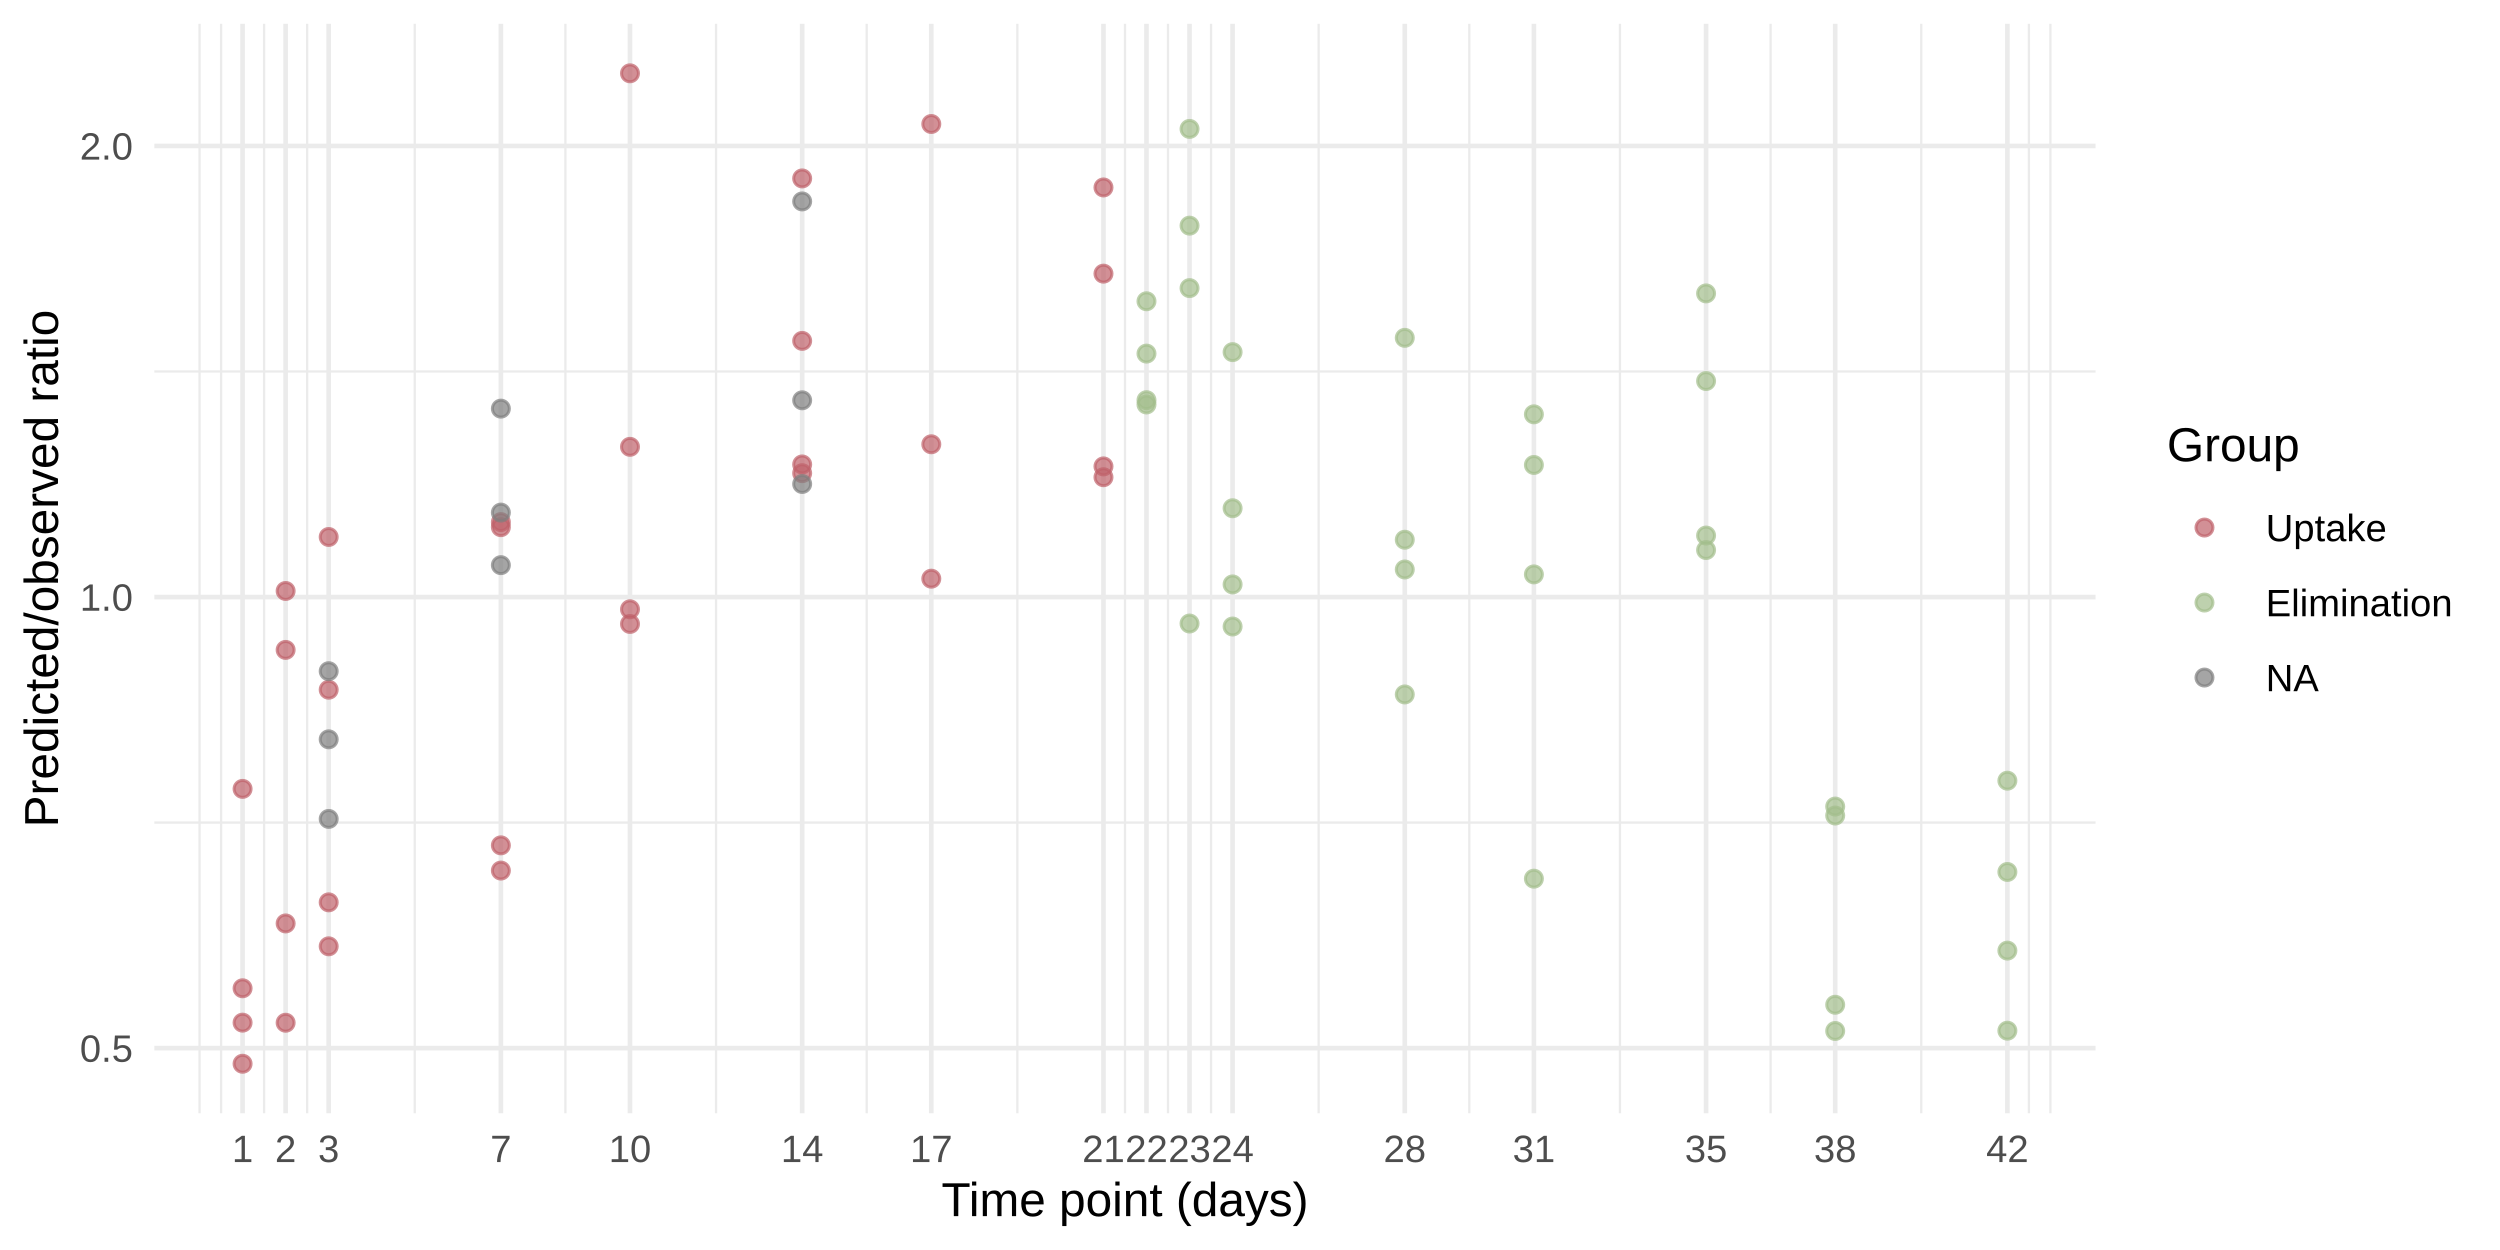
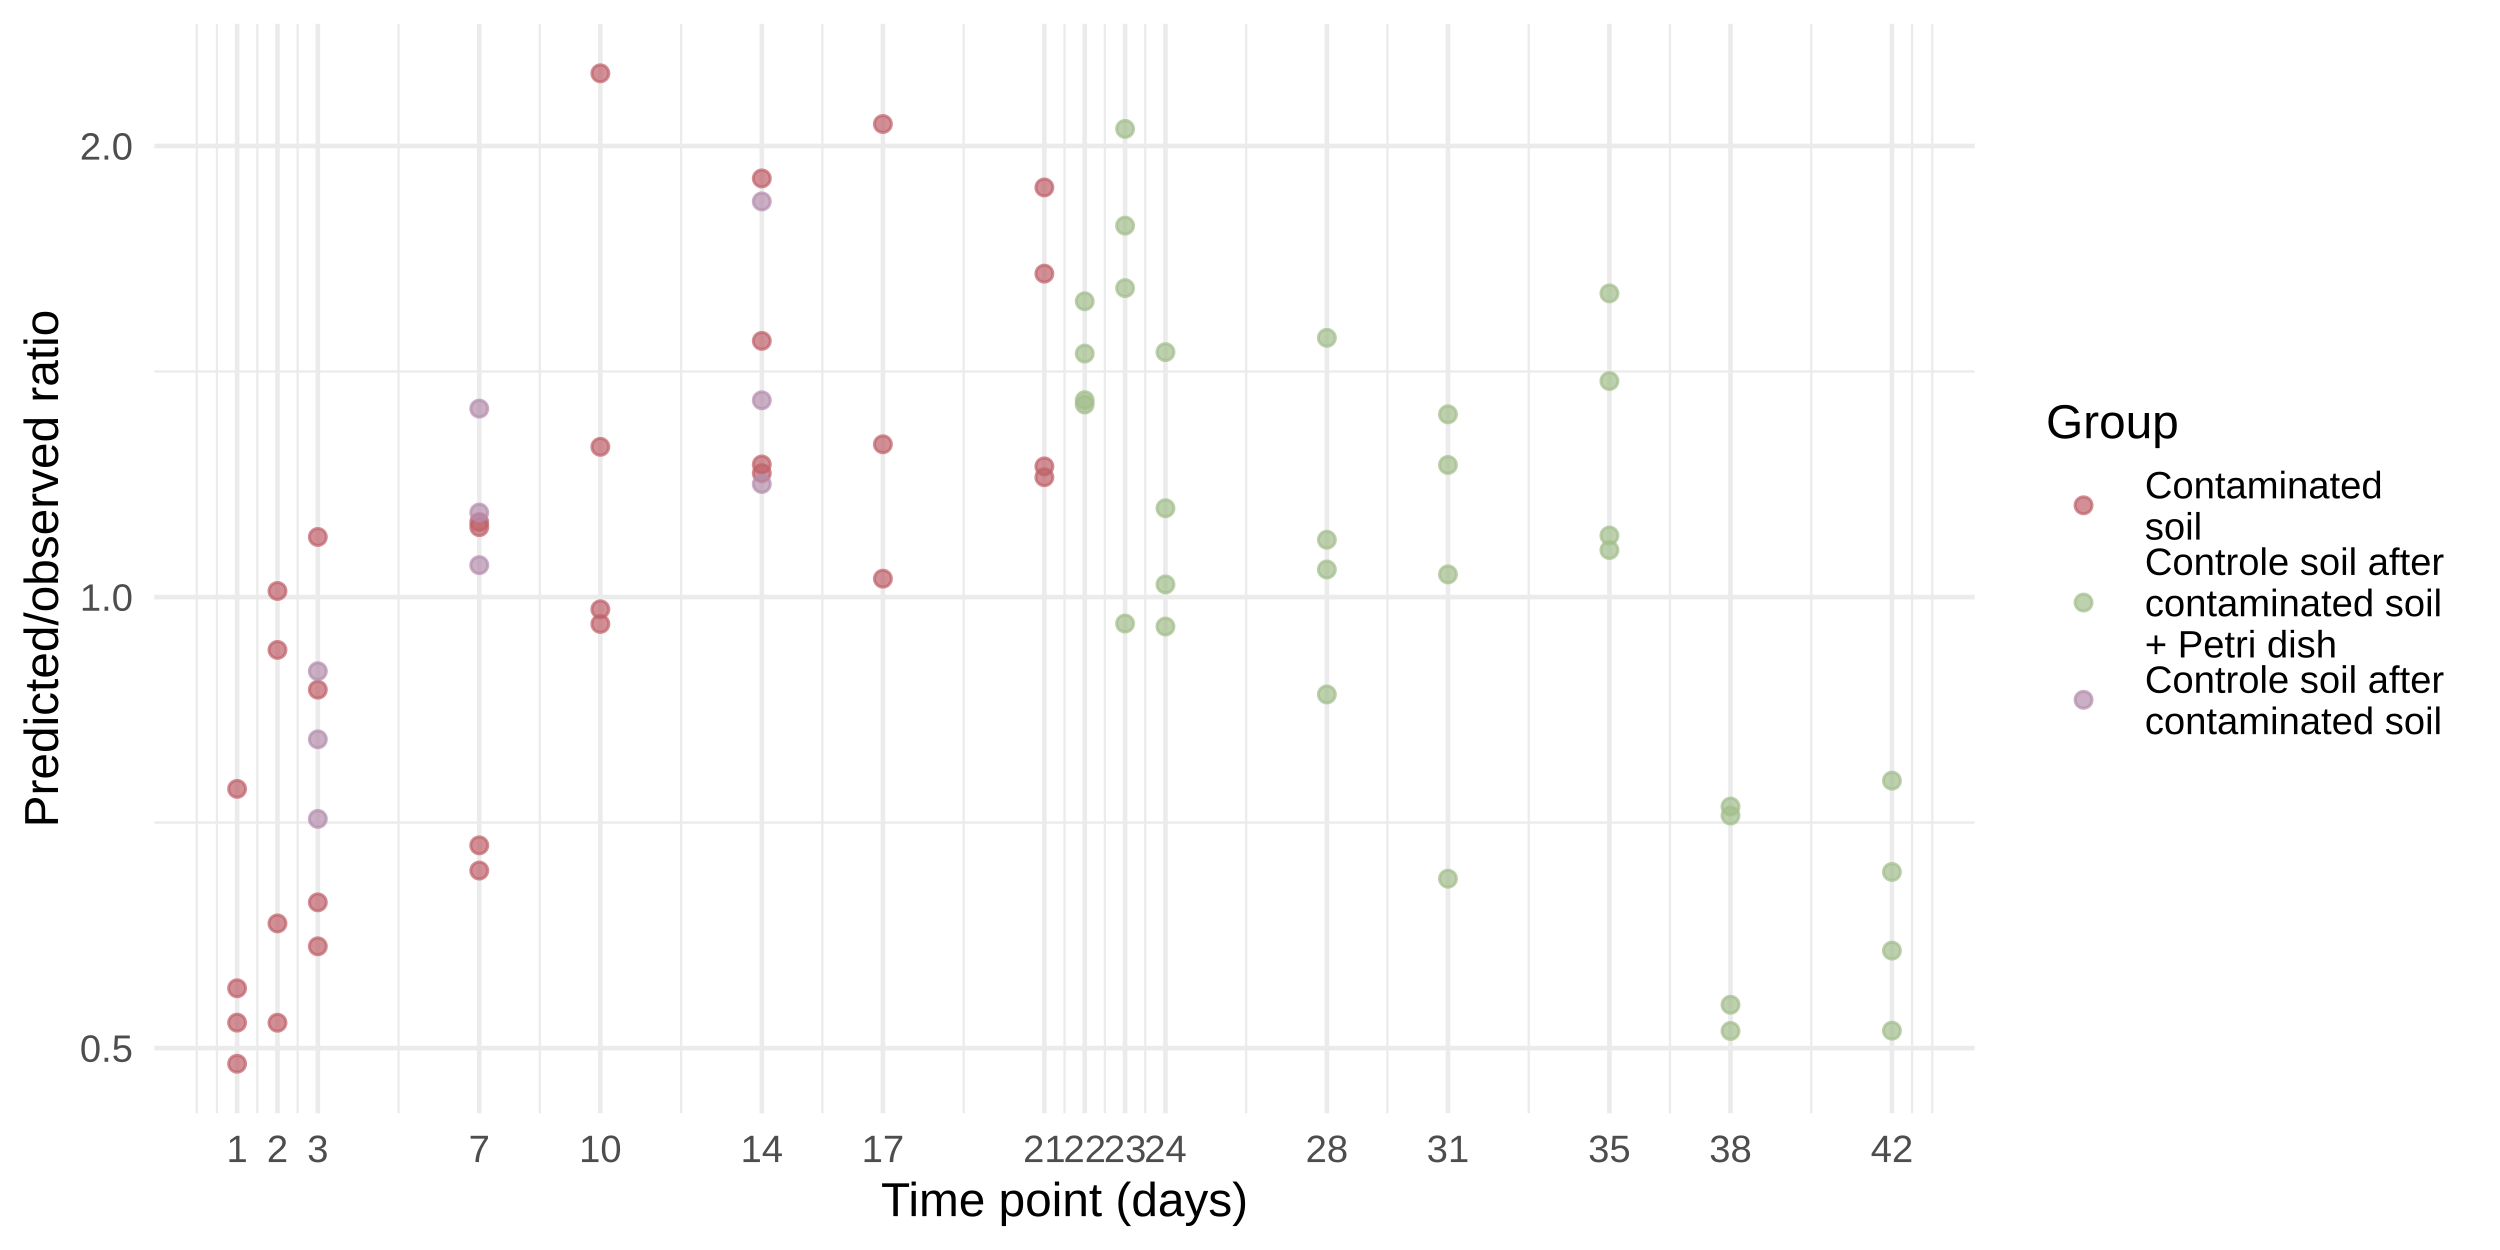
<svg xmlns="http://www.w3.org/2000/svg" width="576.00pt" height="288.00pt" viewBox="0 0 576.00 288.00">
  <g class="svglite">
    <defs>
      <style type="text/css">
    .svglite line, .svglite polyline, .svglite polygon, .svglite path, .svglite rect, .svglite circle {
      fill: none;
      stroke: #000000;
      stroke-linecap: round;
      stroke-linejoin: round;
      stroke-miterlimit: 10.00;
    }
    .svglite text {
      white-space: pre;
    }
    .svglite g.glyphgroup path {
      fill: inherit;
      stroke: none;
    }
  </style>
    </defs>
    <rect width="100%" height="100%" style="stroke: none; fill: #FFFFFF;" />
    <defs>
      <clipPath id="cpMC4wMHw1NzYuMDB8MC4wMHwyODguMDA=">
        <rect x="0.00" y="0.00" width="576.00" height="288.00" />
      </clipPath>
    </defs>
    <g clip-path="url(#cpMC4wMHw1NzYuMDB8MC4wMHwyODguMDA=)">
      <rect x="-0" y="0.00" width="576.00" height="288.00" style="stroke-width: 1.07; stroke: none; fill: #FFFFFF;" />
    </g>
    <defs>
-       <clipPath id="cpMzUuNTZ8NDgyLjgzfDUuNDh8MjU2LjUw">
-         <rect x="35.56" y="5.48" width="447.26" height="251.02" />
+       <clipPath id="cpMzUuNTZ8NDU0Ljk3fDUuNDh8MjU2LjUw">
+         <rect x="35.56" y="5.48" width="419.40" height="251.02" />
      </clipPath>
    </defs>
-     <g clip-path="url(#cpMzUuNTZ8NDgyLjgzfDUuNDh8MjU2LjUw)">
-       <polyline points="35.56,189.52 482.83,189.52 " style="stroke-width: 0.53; stroke: #EBEBEB; stroke-linecap: butt;" />
-       <polyline points="35.56,85.59 482.83,85.59 " style="stroke-width: 0.53; stroke: #EBEBEB; stroke-linecap: butt;" />
-       <polyline points="45.98,256.50 45.98,5.48 " style="stroke-width: 0.53; stroke: #EBEBEB; stroke-linecap: butt;" />
-       <polyline points="50.94,256.50 50.94,5.48 " style="stroke-width: 0.53; stroke: #EBEBEB; stroke-linecap: butt;" />
-       <polyline points="60.85,256.50 60.85,5.48 " style="stroke-width: 0.53; stroke: #EBEBEB; stroke-linecap: butt;" />
-       <polyline points="70.77,256.50 70.77,5.48 " style="stroke-width: 0.53; stroke: #EBEBEB; stroke-linecap: butt;" />
-       <polyline points="95.56,256.50 95.56,5.48 " style="stroke-width: 0.53; stroke: #EBEBEB; stroke-linecap: butt;" />
-       <polyline points="130.27,256.50 130.27,5.48 " style="stroke-width: 0.53; stroke: #EBEBEB; stroke-linecap: butt;" />
-       <polyline points="164.98,256.50 164.98,5.48 " style="stroke-width: 0.53; stroke: #EBEBEB; stroke-linecap: butt;" />
-       <polyline points="199.69,256.50 199.69,5.48 " style="stroke-width: 0.53; stroke: #EBEBEB; stroke-linecap: butt;" />
-       <polyline points="234.40,256.50 234.40,5.48 " style="stroke-width: 0.53; stroke: #EBEBEB; stroke-linecap: butt;" />
-       <polyline points="259.20,256.50 259.20,5.48 " style="stroke-width: 0.53; stroke: #EBEBEB; stroke-linecap: butt;" />
-       <polyline points="269.11,256.50 269.11,5.48 " style="stroke-width: 0.53; stroke: #EBEBEB; stroke-linecap: butt;" />
-       <polyline points="279.03,256.50 279.03,5.48 " style="stroke-width: 0.53; stroke: #EBEBEB; stroke-linecap: butt;" />
-       <polyline points="303.82,256.50 303.82,5.48 " style="stroke-width: 0.53; stroke: #EBEBEB; stroke-linecap: butt;" />
-       <polyline points="338.53,256.50 338.53,5.48 " style="stroke-width: 0.53; stroke: #EBEBEB; stroke-linecap: butt;" />
-       <polyline points="373.24,256.50 373.24,5.48 " style="stroke-width: 0.53; stroke: #EBEBEB; stroke-linecap: butt;" />
-       <polyline points="407.95,256.50 407.95,5.48 " style="stroke-width: 0.53; stroke: #EBEBEB; stroke-linecap: butt;" />
-       <polyline points="442.66,256.50 442.66,5.48 " style="stroke-width: 0.53; stroke: #EBEBEB; stroke-linecap: butt;" />
-       <polyline points="467.46,256.50 467.46,5.48 " style="stroke-width: 0.53; stroke: #EBEBEB; stroke-linecap: butt;" />
-       <polyline points="472.41,256.50 472.41,5.48 " style="stroke-width: 0.53; stroke: #EBEBEB; stroke-linecap: butt;" />
-       <polyline points="35.56,241.49 482.83,241.49 " style="stroke-width: 1.07; stroke: #EBEBEB; stroke-linecap: butt;" />
-       <polyline points="35.56,137.56 482.83,137.56 " style="stroke-width: 1.07; stroke: #EBEBEB; stroke-linecap: butt;" />
-       <polyline points="35.56,33.63 482.83,33.63 " style="stroke-width: 1.07; stroke: #EBEBEB; stroke-linecap: butt;" />
-       <polyline points="55.89,256.50 55.89,5.48 " style="stroke-width: 1.07; stroke: #EBEBEB; stroke-linecap: butt;" />
-       <polyline points="65.81,256.50 65.81,5.48 " style="stroke-width: 1.07; stroke: #EBEBEB; stroke-linecap: butt;" />
-       <polyline points="75.73,256.50 75.73,5.48 " style="stroke-width: 1.07; stroke: #EBEBEB; stroke-linecap: butt;" />
-       <polyline points="115.40,256.50 115.40,5.48 " style="stroke-width: 1.07; stroke: #EBEBEB; stroke-linecap: butt;" />
-       <polyline points="145.15,256.50 145.15,5.48 " style="stroke-width: 1.07; stroke: #EBEBEB; stroke-linecap: butt;" />
-       <polyline points="184.82,256.50 184.82,5.48 " style="stroke-width: 1.07; stroke: #EBEBEB; stroke-linecap: butt;" />
-       <polyline points="214.57,256.50 214.57,5.48 " style="stroke-width: 1.07; stroke: #EBEBEB; stroke-linecap: butt;" />
-       <polyline points="254.24,256.50 254.24,5.48 " style="stroke-width: 1.07; stroke: #EBEBEB; stroke-linecap: butt;" />
-       <polyline points="264.15,256.50 264.15,5.48 " style="stroke-width: 1.07; stroke: #EBEBEB; stroke-linecap: butt;" />
-       <polyline points="274.07,256.50 274.07,5.48 " style="stroke-width: 1.07; stroke: #EBEBEB; stroke-linecap: butt;" />
-       <polyline points="283.99,256.50 283.99,5.48 " style="stroke-width: 1.07; stroke: #EBEBEB; stroke-linecap: butt;" />
-       <polyline points="323.66,256.50 323.66,5.48 " style="stroke-width: 1.07; stroke: #EBEBEB; stroke-linecap: butt;" />
-       <polyline points="353.41,256.50 353.41,5.48 " style="stroke-width: 1.07; stroke: #EBEBEB; stroke-linecap: butt;" />
-       <polyline points="393.08,256.50 393.08,5.48 " style="stroke-width: 1.07; stroke: #EBEBEB; stroke-linecap: butt;" />
-       <polyline points="422.83,256.50 422.83,5.48 " style="stroke-width: 1.07; stroke: #EBEBEB; stroke-linecap: butt;" />
-       <polyline points="462.50,256.50 462.50,5.48 " style="stroke-width: 1.07; stroke: #EBEBEB; stroke-linecap: butt;" />
-       <circle cx="55.89" cy="227.70" r="1.95" style="stroke-width: 0.71; stroke: #BF616A; stroke-opacity: 0.70; fill: #BF616A; fill-opacity: 0.70;" />
-       <circle cx="55.89" cy="181.76" r="1.95" style="stroke-width: 0.71; stroke: #BF616A; stroke-opacity: 0.70; fill: #BF616A; fill-opacity: 0.70;" />
-       <circle cx="55.89" cy="235.62" r="1.95" style="stroke-width: 0.71; stroke: #BF616A; stroke-opacity: 0.70; fill: #BF616A; fill-opacity: 0.70;" />
-       <circle cx="55.89" cy="245.09" r="1.95" style="stroke-width: 0.71; stroke: #BF616A; stroke-opacity: 0.70; fill: #BF616A; fill-opacity: 0.70;" />
-       <circle cx="65.81" cy="149.74" r="1.95" style="stroke-width: 0.71; stroke: #BF616A; stroke-opacity: 0.70; fill: #BF616A; fill-opacity: 0.70;" />
-       <circle cx="65.81" cy="136.16" r="1.95" style="stroke-width: 0.71; stroke: #BF616A; stroke-opacity: 0.70; fill: #BF616A; fill-opacity: 0.70;" />
-       <circle cx="65.81" cy="212.76" r="1.95" style="stroke-width: 0.71; stroke: #BF616A; stroke-opacity: 0.70; fill: #BF616A; fill-opacity: 0.70;" />
-       <circle cx="65.81" cy="235.64" r="1.95" style="stroke-width: 0.71; stroke: #BF616A; stroke-opacity: 0.70; fill: #BF616A; fill-opacity: 0.70;" />
-       <circle cx="75.73" cy="123.72" r="1.95" style="stroke-width: 0.71; stroke: #BF616A; stroke-opacity: 0.70; fill: #BF616A; fill-opacity: 0.70;" />
-       <circle cx="75.73" cy="158.91" r="1.95" style="stroke-width: 0.71; stroke: #BF616A; stroke-opacity: 0.70; fill: #BF616A; fill-opacity: 0.70;" />
-       <circle cx="75.73" cy="218.03" r="1.95" style="stroke-width: 0.71; stroke: #BF616A; stroke-opacity: 0.70; fill: #BF616A; fill-opacity: 0.70;" />
-       <circle cx="75.73" cy="207.90" r="1.95" style="stroke-width: 0.71; stroke: #BF616A; stroke-opacity: 0.70; fill: #BF616A; fill-opacity: 0.70;" />
-       <circle cx="115.40" cy="120.29" r="1.95" style="stroke-width: 0.71; stroke: #BF616A; stroke-opacity: 0.70; fill: #BF616A; fill-opacity: 0.70;" />
-       <circle cx="115.40" cy="121.46" r="1.95" style="stroke-width: 0.71; stroke: #BF616A; stroke-opacity: 0.70; fill: #BF616A; fill-opacity: 0.70;" />
-       <circle cx="115.40" cy="194.77" r="1.95" style="stroke-width: 0.71; stroke: #BF616A; stroke-opacity: 0.70; fill: #BF616A; fill-opacity: 0.70;" />
-       <circle cx="115.40" cy="200.58" r="1.95" style="stroke-width: 0.71; stroke: #BF616A; stroke-opacity: 0.70; fill: #BF616A; fill-opacity: 0.70;" />
-       <circle cx="145.15" cy="102.95" r="1.95" style="stroke-width: 0.71; stroke: #BF616A; stroke-opacity: 0.70; fill: #BF616A; fill-opacity: 0.70;" />
-       <circle cx="145.15" cy="16.89" r="1.95" style="stroke-width: 0.71; stroke: #BF616A; stroke-opacity: 0.70; fill: #BF616A; fill-opacity: 0.70;" />
-       <circle cx="145.15" cy="143.76" r="1.95" style="stroke-width: 0.71; stroke: #BF616A; stroke-opacity: 0.70; fill: #BF616A; fill-opacity: 0.70;" />
-       <circle cx="145.15" cy="140.38" r="1.95" style="stroke-width: 0.71; stroke: #BF616A; stroke-opacity: 0.70; fill: #BF616A; fill-opacity: 0.70;" />
-       <circle cx="184.82" cy="78.54" r="1.95" style="stroke-width: 0.71; stroke: #BF616A; stroke-opacity: 0.70; fill: #BF616A; fill-opacity: 0.70;" />
-       <circle cx="184.82" cy="41.11" r="1.95" style="stroke-width: 0.71; stroke: #BF616A; stroke-opacity: 0.70; fill: #BF616A; fill-opacity: 0.70;" />
-       <circle cx="184.82" cy="107.01" r="1.95" style="stroke-width: 0.71; stroke: #BF616A; stroke-opacity: 0.70; fill: #BF616A; fill-opacity: 0.70;" />
-       <circle cx="184.82" cy="109.02" r="1.95" style="stroke-width: 0.71; stroke: #BF616A; stroke-opacity: 0.70; fill: #BF616A; fill-opacity: 0.70;" />
-       <circle cx="214.57" cy="28.57" r="1.95" style="stroke-width: 0.71; stroke: #BF616A; stroke-opacity: 0.70; fill: #BF616A; fill-opacity: 0.70;" />
-       <circle cx="214.57" cy="133.33" r="1.95" style="stroke-width: 0.71; stroke: #BF616A; stroke-opacity: 0.70; fill: #BF616A; fill-opacity: 0.70;" />
-       <circle cx="214.57" cy="102.36" r="1.95" style="stroke-width: 0.71; stroke: #BF616A; stroke-opacity: 0.70; fill: #BF616A; fill-opacity: 0.70;" />
-       <circle cx="254.24" cy="43.19" r="1.95" style="stroke-width: 0.71; stroke: #BF616A; stroke-opacity: 0.70; fill: #BF616A; fill-opacity: 0.70;" />
-       <circle cx="254.24" cy="107.46" r="1.95" style="stroke-width: 0.71; stroke: #BF616A; stroke-opacity: 0.70; fill: #BF616A; fill-opacity: 0.70;" />
-       <circle cx="254.24" cy="63.05" r="1.95" style="stroke-width: 0.71; stroke: #BF616A; stroke-opacity: 0.70; fill: #BF616A; fill-opacity: 0.70;" />
-       <circle cx="254.24" cy="109.95" r="1.95" style="stroke-width: 0.71; stroke: #BF616A; stroke-opacity: 0.70; fill: #BF616A; fill-opacity: 0.70;" />
-       <circle cx="264.15" cy="81.47" r="1.95" style="stroke-width: 0.71; stroke: #A3BE8C; stroke-opacity: 0.70; fill: #A3BE8C; fill-opacity: 0.70;" />
-       <circle cx="264.15" cy="93.19" r="1.95" style="stroke-width: 0.71; stroke: #A3BE8C; stroke-opacity: 0.70; fill: #A3BE8C; fill-opacity: 0.70;" />
-       <circle cx="264.15" cy="92.20" r="1.95" style="stroke-width: 0.71; stroke: #A3BE8C; stroke-opacity: 0.70; fill: #A3BE8C; fill-opacity: 0.70;" />
-       <circle cx="264.15" cy="69.41" r="1.95" style="stroke-width: 0.71; stroke: #A3BE8C; stroke-opacity: 0.70; fill: #A3BE8C; fill-opacity: 0.70;" />
-       <circle cx="274.07" cy="143.66" r="1.95" style="stroke-width: 0.71; stroke: #A3BE8C; stroke-opacity: 0.70; fill: #A3BE8C; fill-opacity: 0.70;" />
-       <circle cx="274.07" cy="66.38" r="1.95" style="stroke-width: 0.71; stroke: #A3BE8C; stroke-opacity: 0.70; fill: #A3BE8C; fill-opacity: 0.70;" />
-       <circle cx="274.07" cy="29.70" r="1.95" style="stroke-width: 0.71; stroke: #A3BE8C; stroke-opacity: 0.70; fill: #A3BE8C; fill-opacity: 0.70;" />
-       <circle cx="274.07" cy="51.99" r="1.95" style="stroke-width: 0.71; stroke: #A3BE8C; stroke-opacity: 0.70; fill: #A3BE8C; fill-opacity: 0.70;" />
-       <circle cx="283.99" cy="81.13" r="1.95" style="stroke-width: 0.71; stroke: #A3BE8C; stroke-opacity: 0.70; fill: #A3BE8C; fill-opacity: 0.70;" />
-       <circle cx="283.99" cy="134.65" r="1.95" style="stroke-width: 0.71; stroke: #A3BE8C; stroke-opacity: 0.70; fill: #A3BE8C; fill-opacity: 0.70;" />
-       <circle cx="283.99" cy="117.10" r="1.95" style="stroke-width: 0.71; stroke: #A3BE8C; stroke-opacity: 0.70; fill: #A3BE8C; fill-opacity: 0.70;" />
-       <circle cx="283.99" cy="144.35" r="1.95" style="stroke-width: 0.71; stroke: #A3BE8C; stroke-opacity: 0.70; fill: #A3BE8C; fill-opacity: 0.70;" />
-       <circle cx="323.66" cy="160.00" r="1.95" style="stroke-width: 0.71; stroke: #A3BE8C; stroke-opacity: 0.70; fill: #A3BE8C; fill-opacity: 0.70;" />
-       <circle cx="323.66" cy="77.84" r="1.95" style="stroke-width: 0.71; stroke: #A3BE8C; stroke-opacity: 0.70; fill: #A3BE8C; fill-opacity: 0.70;" />
-       <circle cx="323.66" cy="124.36" r="1.95" style="stroke-width: 0.71; stroke: #A3BE8C; stroke-opacity: 0.70; fill: #A3BE8C; fill-opacity: 0.70;" />
-       <circle cx="323.66" cy="131.21" r="1.95" style="stroke-width: 0.71; stroke: #A3BE8C; stroke-opacity: 0.70; fill: #A3BE8C; fill-opacity: 0.70;" />
-       <circle cx="353.41" cy="202.45" r="1.95" style="stroke-width: 0.71; stroke: #A3BE8C; stroke-opacity: 0.70; fill: #A3BE8C; fill-opacity: 0.70;" />
-       <circle cx="353.41" cy="95.46" r="1.95" style="stroke-width: 0.71; stroke: #A3BE8C; stroke-opacity: 0.70; fill: #A3BE8C; fill-opacity: 0.70;" />
-       <circle cx="353.41" cy="107.13" r="1.95" style="stroke-width: 0.71; stroke: #A3BE8C; stroke-opacity: 0.70; fill: #A3BE8C; fill-opacity: 0.70;" />
-       <circle cx="353.41" cy="132.34" r="1.95" style="stroke-width: 0.71; stroke: #A3BE8C; stroke-opacity: 0.70; fill: #A3BE8C; fill-opacity: 0.70;" />
-       <circle cx="393.08" cy="87.79" r="1.95" style="stroke-width: 0.71; stroke: #A3BE8C; stroke-opacity: 0.70; fill: #A3BE8C; fill-opacity: 0.70;" />
-       <circle cx="393.08" cy="126.73" r="1.95" style="stroke-width: 0.71; stroke: #A3BE8C; stroke-opacity: 0.70; fill: #A3BE8C; fill-opacity: 0.70;" />
-       <circle cx="393.08" cy="123.39" r="1.95" style="stroke-width: 0.71; stroke: #A3BE8C; stroke-opacity: 0.70; fill: #A3BE8C; fill-opacity: 0.70;" />
-       <circle cx="393.08" cy="67.60" r="1.95" style="stroke-width: 0.71; stroke: #A3BE8C; stroke-opacity: 0.70; fill: #A3BE8C; fill-opacity: 0.70;" />
-       <circle cx="422.83" cy="231.50" r="1.95" style="stroke-width: 0.71; stroke: #A3BE8C; stroke-opacity: 0.70; fill: #A3BE8C; fill-opacity: 0.70;" />
-       <circle cx="422.83" cy="237.54" r="1.95" style="stroke-width: 0.71; stroke: #A3BE8C; stroke-opacity: 0.70; fill: #A3BE8C; fill-opacity: 0.70;" />
-       <circle cx="422.83" cy="185.83" r="1.95" style="stroke-width: 0.71; stroke: #A3BE8C; stroke-opacity: 0.70; fill: #A3BE8C; fill-opacity: 0.70;" />
-       <circle cx="422.83" cy="187.90" r="1.95" style="stroke-width: 0.71; stroke: #A3BE8C; stroke-opacity: 0.70; fill: #A3BE8C; fill-opacity: 0.70;" />
-       <circle cx="462.50" cy="237.47" r="1.95" style="stroke-width: 0.71; stroke: #A3BE8C; stroke-opacity: 0.70; fill: #A3BE8C; fill-opacity: 0.70;" />
-       <circle cx="462.50" cy="179.87" r="1.95" style="stroke-width: 0.71; stroke: #A3BE8C; stroke-opacity: 0.70; fill: #A3BE8C; fill-opacity: 0.70;" />
-       <circle cx="462.50" cy="200.90" r="1.95" style="stroke-width: 0.71; stroke: #A3BE8C; stroke-opacity: 0.70; fill: #A3BE8C; fill-opacity: 0.70;" />
-       <circle cx="462.50" cy="219.02" r="1.95" style="stroke-width: 0.71; stroke: #A3BE8C; stroke-opacity: 0.70; fill: #A3BE8C; fill-opacity: 0.70;" />
-       <circle cx="75.73" cy="170.34" r="1.95" style="stroke-width: 0.71; stroke: #7F7F7F; stroke-opacity: 0.70; fill: #7F7F7F; fill-opacity: 0.70;" />
-       <circle cx="75.73" cy="154.64" r="1.95" style="stroke-width: 0.71; stroke: #7F7F7F; stroke-opacity: 0.70; fill: #7F7F7F; fill-opacity: 0.70;" />
-       <circle cx="75.73" cy="188.68" r="1.95" style="stroke-width: 0.71; stroke: #7F7F7F; stroke-opacity: 0.70; fill: #7F7F7F; fill-opacity: 0.70;" />
-       <circle cx="115.40" cy="94.15" r="1.95" style="stroke-width: 0.71; stroke: #7F7F7F; stroke-opacity: 0.70; fill: #7F7F7F; fill-opacity: 0.70;" />
-       <circle cx="115.40" cy="130.21" r="1.95" style="stroke-width: 0.71; stroke: #7F7F7F; stroke-opacity: 0.70; fill: #7F7F7F; fill-opacity: 0.70;" />
-       <circle cx="115.40" cy="118.10" r="1.95" style="stroke-width: 0.71; stroke: #7F7F7F; stroke-opacity: 0.70; fill: #7F7F7F; fill-opacity: 0.70;" />
-       <circle cx="184.82" cy="111.51" r="1.95" style="stroke-width: 0.71; stroke: #7F7F7F; stroke-opacity: 0.70; fill: #7F7F7F; fill-opacity: 0.70;" />
-       <circle cx="184.82" cy="46.41" r="1.95" style="stroke-width: 0.71; stroke: #7F7F7F; stroke-opacity: 0.70; fill: #7F7F7F; fill-opacity: 0.70;" />
-       <circle cx="184.82" cy="92.23" r="1.95" style="stroke-width: 0.71; stroke: #7F7F7F; stroke-opacity: 0.70; fill: #7F7F7F; fill-opacity: 0.70;" />
+     <g clip-path="url(#cpMzUuNTZ8NDU0Ljk3fDUuNDh8MjU2LjUw)">
+       <polyline points="35.56,189.52 454.97,189.52 " style="stroke-width: 0.53; stroke: #EBEBEB; stroke-linecap: butt;" />
+       <polyline points="35.56,85.59 454.97,85.59 " style="stroke-width: 0.53; stroke: #EBEBEB; stroke-linecap: butt;" />
+       <polyline points="45.33,256.50 45.33,5.48 " style="stroke-width: 0.53; stroke: #EBEBEB; stroke-linecap: butt;" />
+       <polyline points="49.98,256.50 49.98,5.48 " style="stroke-width: 0.53; stroke: #EBEBEB; stroke-linecap: butt;" />
+       <polyline points="59.28,256.50 59.28,5.48 " style="stroke-width: 0.53; stroke: #EBEBEB; stroke-linecap: butt;" />
+       <polyline points="68.58,256.50 68.58,5.48 " style="stroke-width: 0.53; stroke: #EBEBEB; stroke-linecap: butt;" />
+       <polyline points="91.83,256.50 91.83,5.48 " style="stroke-width: 0.53; stroke: #EBEBEB; stroke-linecap: butt;" />
+       <polyline points="124.37,256.50 124.37,5.48 " style="stroke-width: 0.53; stroke: #EBEBEB; stroke-linecap: butt;" />
+       <polyline points="156.92,256.50 156.92,5.48 " style="stroke-width: 0.53; stroke: #EBEBEB; stroke-linecap: butt;" />
+       <polyline points="189.47,256.50 189.47,5.48 " style="stroke-width: 0.53; stroke: #EBEBEB; stroke-linecap: butt;" />
+       <polyline points="222.02,256.50 222.02,5.48 " style="stroke-width: 0.53; stroke: #EBEBEB; stroke-linecap: butt;" />
+       <polyline points="245.27,256.50 245.27,5.48 " style="stroke-width: 0.53; stroke: #EBEBEB; stroke-linecap: butt;" />
+       <polyline points="254.57,256.50 254.57,5.48 " style="stroke-width: 0.53; stroke: #EBEBEB; stroke-linecap: butt;" />
+       <polyline points="263.87,256.50 263.87,5.48 " style="stroke-width: 0.53; stroke: #EBEBEB; stroke-linecap: butt;" />
+       <polyline points="287.11,256.50 287.11,5.48 " style="stroke-width: 0.53; stroke: #EBEBEB; stroke-linecap: butt;" />
+       <polyline points="319.66,256.50 319.66,5.48 " style="stroke-width: 0.53; stroke: #EBEBEB; stroke-linecap: butt;" />
+       <polyline points="352.21,256.50 352.21,5.48 " style="stroke-width: 0.53; stroke: #EBEBEB; stroke-linecap: butt;" />
+       <polyline points="384.76,256.50 384.76,5.48 " style="stroke-width: 0.53; stroke: #EBEBEB; stroke-linecap: butt;" />
+       <polyline points="417.31,256.50 417.31,5.48 " style="stroke-width: 0.53; stroke: #EBEBEB; stroke-linecap: butt;" />
+       <polyline points="440.55,256.50 440.55,5.48 " style="stroke-width: 0.53; stroke: #EBEBEB; stroke-linecap: butt;" />
+       <polyline points="445.20,256.50 445.20,5.48 " style="stroke-width: 0.53; stroke: #EBEBEB; stroke-linecap: butt;" />
+       <polyline points="35.56,241.49 454.97,241.49 " style="stroke-width: 1.07; stroke: #EBEBEB; stroke-linecap: butt;" />
+       <polyline points="35.56,137.56 454.97,137.56 " style="stroke-width: 1.07; stroke: #EBEBEB; stroke-linecap: butt;" />
+       <polyline points="35.56,33.63 454.97,33.63 " style="stroke-width: 1.07; stroke: #EBEBEB; stroke-linecap: butt;" />
+       <polyline points="54.63,256.50 54.63,5.48 " style="stroke-width: 1.07; stroke: #EBEBEB; stroke-linecap: butt;" />
+       <polyline points="63.93,256.50 63.93,5.48 " style="stroke-width: 1.07; stroke: #EBEBEB; stroke-linecap: butt;" />
+       <polyline points="73.23,256.50 73.23,5.48 " style="stroke-width: 1.07; stroke: #EBEBEB; stroke-linecap: butt;" />
+       <polyline points="110.42,256.50 110.42,5.48 " style="stroke-width: 1.07; stroke: #EBEBEB; stroke-linecap: butt;" />
+       <polyline points="138.32,256.50 138.32,5.48 " style="stroke-width: 1.07; stroke: #EBEBEB; stroke-linecap: butt;" />
+       <polyline points="175.52,256.50 175.52,5.48 " style="stroke-width: 1.07; stroke: #EBEBEB; stroke-linecap: butt;" />
+       <polyline points="203.42,256.50 203.42,5.48 " style="stroke-width: 1.07; stroke: #EBEBEB; stroke-linecap: butt;" />
+       <polyline points="240.62,256.50 240.62,5.48 " style="stroke-width: 1.07; stroke: #EBEBEB; stroke-linecap: butt;" />
+       <polyline points="249.92,256.50 249.92,5.48 " style="stroke-width: 1.07; stroke: #EBEBEB; stroke-linecap: butt;" />
+       <polyline points="259.22,256.50 259.22,5.48 " style="stroke-width: 1.07; stroke: #EBEBEB; stroke-linecap: butt;" />
+       <polyline points="268.52,256.50 268.52,5.48 " style="stroke-width: 1.07; stroke: #EBEBEB; stroke-linecap: butt;" />
+       <polyline points="305.71,256.50 305.71,5.48 " style="stroke-width: 1.07; stroke: #EBEBEB; stroke-linecap: butt;" />
+       <polyline points="333.61,256.50 333.61,5.48 " style="stroke-width: 1.07; stroke: #EBEBEB; stroke-linecap: butt;" />
+       <polyline points="370.81,256.50 370.81,5.48 " style="stroke-width: 1.07; stroke: #EBEBEB; stroke-linecap: butt;" />
+       <polyline points="398.71,256.50 398.71,5.48 " style="stroke-width: 1.07; stroke: #EBEBEB; stroke-linecap: butt;" />
+       <polyline points="435.90,256.50 435.90,5.48 " style="stroke-width: 1.07; stroke: #EBEBEB; stroke-linecap: butt;" />
+       <circle cx="54.63" cy="227.70" r="1.95" style="stroke-width: 0.71; stroke: #BF616A; stroke-opacity: 0.70; fill: #BF616A; fill-opacity: 0.70;" />
+       <circle cx="54.63" cy="181.76" r="1.95" style="stroke-width: 0.71; stroke: #BF616A; stroke-opacity: 0.70; fill: #BF616A; fill-opacity: 0.70;" />
+       <circle cx="54.63" cy="235.62" r="1.95" style="stroke-width: 0.71; stroke: #BF616A; stroke-opacity: 0.70; fill: #BF616A; fill-opacity: 0.70;" />
+       <circle cx="54.63" cy="245.09" r="1.95" style="stroke-width: 0.71; stroke: #BF616A; stroke-opacity: 0.70; fill: #BF616A; fill-opacity: 0.70;" />
+       <circle cx="63.93" cy="149.74" r="1.95" style="stroke-width: 0.71; stroke: #BF616A; stroke-opacity: 0.70; fill: #BF616A; fill-opacity: 0.70;" />
+       <circle cx="63.93" cy="136.16" r="1.95" style="stroke-width: 0.71; stroke: #BF616A; stroke-opacity: 0.70; fill: #BF616A; fill-opacity: 0.70;" />
+       <circle cx="63.93" cy="212.76" r="1.95" style="stroke-width: 0.71; stroke: #BF616A; stroke-opacity: 0.70; fill: #BF616A; fill-opacity: 0.70;" />
+       <circle cx="63.93" cy="235.64" r="1.95" style="stroke-width: 0.71; stroke: #BF616A; stroke-opacity: 0.70; fill: #BF616A; fill-opacity: 0.70;" />
+       <circle cx="73.23" cy="123.72" r="1.95" style="stroke-width: 0.71; stroke: #BF616A; stroke-opacity: 0.70; fill: #BF616A; fill-opacity: 0.70;" />
+       <circle cx="73.23" cy="158.91" r="1.95" style="stroke-width: 0.71; stroke: #BF616A; stroke-opacity: 0.70; fill: #BF616A; fill-opacity: 0.70;" />
+       <circle cx="73.23" cy="218.03" r="1.95" style="stroke-width: 0.71; stroke: #BF616A; stroke-opacity: 0.70; fill: #BF616A; fill-opacity: 0.70;" />
+       <circle cx="73.23" cy="207.90" r="1.95" style="stroke-width: 0.71; stroke: #BF616A; stroke-opacity: 0.70; fill: #BF616A; fill-opacity: 0.70;" />
+       <circle cx="110.42" cy="120.29" r="1.95" style="stroke-width: 0.71; stroke: #BF616A; stroke-opacity: 0.70; fill: #BF616A; fill-opacity: 0.70;" />
+       <circle cx="110.42" cy="121.46" r="1.95" style="stroke-width: 0.71; stroke: #BF616A; stroke-opacity: 0.70; fill: #BF616A; fill-opacity: 0.70;" />
+       <circle cx="110.42" cy="194.77" r="1.95" style="stroke-width: 0.71; stroke: #BF616A; stroke-opacity: 0.70; fill: #BF616A; fill-opacity: 0.70;" />
+       <circle cx="110.42" cy="200.58" r="1.95" style="stroke-width: 0.71; stroke: #BF616A; stroke-opacity: 0.70; fill: #BF616A; fill-opacity: 0.70;" />
+       <circle cx="138.32" cy="102.95" r="1.95" style="stroke-width: 0.71; stroke: #BF616A; stroke-opacity: 0.70; fill: #BF616A; fill-opacity: 0.70;" />
+       <circle cx="138.32" cy="16.89" r="1.95" style="stroke-width: 0.71; stroke: #BF616A; stroke-opacity: 0.70; fill: #BF616A; fill-opacity: 0.70;" />
+       <circle cx="138.32" cy="143.76" r="1.95" style="stroke-width: 0.71; stroke: #BF616A; stroke-opacity: 0.70; fill: #BF616A; fill-opacity: 0.70;" />
+       <circle cx="138.32" cy="140.38" r="1.95" style="stroke-width: 0.71; stroke: #BF616A; stroke-opacity: 0.70; fill: #BF616A; fill-opacity: 0.70;" />
+       <circle cx="175.52" cy="78.54" r="1.95" style="stroke-width: 0.71; stroke: #BF616A; stroke-opacity: 0.70; fill: #BF616A; fill-opacity: 0.70;" />
+       <circle cx="175.52" cy="41.11" r="1.95" style="stroke-width: 0.71; stroke: #BF616A; stroke-opacity: 0.70; fill: #BF616A; fill-opacity: 0.70;" />
+       <circle cx="175.52" cy="107.01" r="1.95" style="stroke-width: 0.71; stroke: #BF616A; stroke-opacity: 0.70; fill: #BF616A; fill-opacity: 0.70;" />
+       <circle cx="175.52" cy="109.02" r="1.95" style="stroke-width: 0.71; stroke: #BF616A; stroke-opacity: 0.70; fill: #BF616A; fill-opacity: 0.70;" />
+       <circle cx="203.42" cy="28.57" r="1.95" style="stroke-width: 0.71; stroke: #BF616A; stroke-opacity: 0.70; fill: #BF616A; fill-opacity: 0.70;" />
+       <circle cx="203.42" cy="133.33" r="1.95" style="stroke-width: 0.71; stroke: #BF616A; stroke-opacity: 0.70; fill: #BF616A; fill-opacity: 0.70;" />
+       <circle cx="203.42" cy="102.36" r="1.95" style="stroke-width: 0.71; stroke: #BF616A; stroke-opacity: 0.70; fill: #BF616A; fill-opacity: 0.70;" />
+       <circle cx="240.62" cy="43.19" r="1.95" style="stroke-width: 0.71; stroke: #BF616A; stroke-opacity: 0.70; fill: #BF616A; fill-opacity: 0.70;" />
+       <circle cx="240.62" cy="107.46" r="1.95" style="stroke-width: 0.71; stroke: #BF616A; stroke-opacity: 0.70; fill: #BF616A; fill-opacity: 0.70;" />
+       <circle cx="240.62" cy="63.05" r="1.95" style="stroke-width: 0.71; stroke: #BF616A; stroke-opacity: 0.70; fill: #BF616A; fill-opacity: 0.70;" />
+       <circle cx="240.62" cy="109.95" r="1.95" style="stroke-width: 0.71; stroke: #BF616A; stroke-opacity: 0.70; fill: #BF616A; fill-opacity: 0.70;" />
+       <circle cx="249.92" cy="81.47" r="1.95" style="stroke-width: 0.71; stroke: #A3BE8C; stroke-opacity: 0.70; fill: #A3BE8C; fill-opacity: 0.70;" />
+       <circle cx="249.92" cy="93.19" r="1.95" style="stroke-width: 0.71; stroke: #A3BE8C; stroke-opacity: 0.70; fill: #A3BE8C; fill-opacity: 0.70;" />
+       <circle cx="249.92" cy="92.20" r="1.95" style="stroke-width: 0.71; stroke: #A3BE8C; stroke-opacity: 0.70; fill: #A3BE8C; fill-opacity: 0.70;" />
+       <circle cx="249.92" cy="69.41" r="1.95" style="stroke-width: 0.71; stroke: #A3BE8C; stroke-opacity: 0.70; fill: #A3BE8C; fill-opacity: 0.70;" />
+       <circle cx="259.22" cy="143.66" r="1.95" style="stroke-width: 0.71; stroke: #A3BE8C; stroke-opacity: 0.70; fill: #A3BE8C; fill-opacity: 0.70;" />
+       <circle cx="259.22" cy="66.38" r="1.95" style="stroke-width: 0.71; stroke: #A3BE8C; stroke-opacity: 0.70; fill: #A3BE8C; fill-opacity: 0.70;" />
+       <circle cx="259.22" cy="29.70" r="1.95" style="stroke-width: 0.71; stroke: #A3BE8C; stroke-opacity: 0.70; fill: #A3BE8C; fill-opacity: 0.70;" />
+       <circle cx="259.22" cy="51.99" r="1.95" style="stroke-width: 0.71; stroke: #A3BE8C; stroke-opacity: 0.70; fill: #A3BE8C; fill-opacity: 0.70;" />
+       <circle cx="268.52" cy="81.13" r="1.95" style="stroke-width: 0.71; stroke: #A3BE8C; stroke-opacity: 0.70; fill: #A3BE8C; fill-opacity: 0.70;" />
+       <circle cx="268.52" cy="134.65" r="1.95" style="stroke-width: 0.71; stroke: #A3BE8C; stroke-opacity: 0.70; fill: #A3BE8C; fill-opacity: 0.70;" />
+       <circle cx="268.52" cy="117.10" r="1.95" style="stroke-width: 0.71; stroke: #A3BE8C; stroke-opacity: 0.70; fill: #A3BE8C; fill-opacity: 0.70;" />
+       <circle cx="268.52" cy="144.35" r="1.95" style="stroke-width: 0.71; stroke: #A3BE8C; stroke-opacity: 0.70; fill: #A3BE8C; fill-opacity: 0.70;" />
+       <circle cx="305.71" cy="160.00" r="1.95" style="stroke-width: 0.71; stroke: #A3BE8C; stroke-opacity: 0.70; fill: #A3BE8C; fill-opacity: 0.70;" />
+       <circle cx="305.71" cy="77.84" r="1.95" style="stroke-width: 0.71; stroke: #A3BE8C; stroke-opacity: 0.70; fill: #A3BE8C; fill-opacity: 0.70;" />
+       <circle cx="305.71" cy="124.36" r="1.95" style="stroke-width: 0.71; stroke: #A3BE8C; stroke-opacity: 0.70; fill: #A3BE8C; fill-opacity: 0.70;" />
+       <circle cx="305.71" cy="131.21" r="1.95" style="stroke-width: 0.71; stroke: #A3BE8C; stroke-opacity: 0.70; fill: #A3BE8C; fill-opacity: 0.70;" />
+       <circle cx="333.61" cy="202.45" r="1.95" style="stroke-width: 0.71; stroke: #A3BE8C; stroke-opacity: 0.70; fill: #A3BE8C; fill-opacity: 0.70;" />
+       <circle cx="333.61" cy="95.46" r="1.95" style="stroke-width: 0.71; stroke: #A3BE8C; stroke-opacity: 0.70; fill: #A3BE8C; fill-opacity: 0.70;" />
+       <circle cx="333.61" cy="107.13" r="1.95" style="stroke-width: 0.71; stroke: #A3BE8C; stroke-opacity: 0.70; fill: #A3BE8C; fill-opacity: 0.70;" />
+       <circle cx="333.61" cy="132.34" r="1.95" style="stroke-width: 0.71; stroke: #A3BE8C; stroke-opacity: 0.70; fill: #A3BE8C; fill-opacity: 0.70;" />
+       <circle cx="370.81" cy="87.79" r="1.95" style="stroke-width: 0.71; stroke: #A3BE8C; stroke-opacity: 0.70; fill: #A3BE8C; fill-opacity: 0.70;" />
+       <circle cx="370.81" cy="126.73" r="1.95" style="stroke-width: 0.71; stroke: #A3BE8C; stroke-opacity: 0.70; fill: #A3BE8C; fill-opacity: 0.70;" />
+       <circle cx="370.81" cy="123.39" r="1.95" style="stroke-width: 0.71; stroke: #A3BE8C; stroke-opacity: 0.70; fill: #A3BE8C; fill-opacity: 0.70;" />
+       <circle cx="370.81" cy="67.60" r="1.95" style="stroke-width: 0.71; stroke: #A3BE8C; stroke-opacity: 0.70; fill: #A3BE8C; fill-opacity: 0.70;" />
+       <circle cx="398.71" cy="231.50" r="1.95" style="stroke-width: 0.71; stroke: #A3BE8C; stroke-opacity: 0.70; fill: #A3BE8C; fill-opacity: 0.70;" />
+       <circle cx="398.71" cy="237.54" r="1.95" style="stroke-width: 0.71; stroke: #A3BE8C; stroke-opacity: 0.70; fill: #A3BE8C; fill-opacity: 0.70;" />
+       <circle cx="398.71" cy="185.83" r="1.95" style="stroke-width: 0.71; stroke: #A3BE8C; stroke-opacity: 0.70; fill: #A3BE8C; fill-opacity: 0.70;" />
+       <circle cx="398.71" cy="187.90" r="1.95" style="stroke-width: 0.71; stroke: #A3BE8C; stroke-opacity: 0.70; fill: #A3BE8C; fill-opacity: 0.70;" />
+       <circle cx="435.90" cy="237.47" r="1.95" style="stroke-width: 0.71; stroke: #A3BE8C; stroke-opacity: 0.70; fill: #A3BE8C; fill-opacity: 0.70;" />
+       <circle cx="435.90" cy="179.87" r="1.95" style="stroke-width: 0.71; stroke: #A3BE8C; stroke-opacity: 0.70; fill: #A3BE8C; fill-opacity: 0.70;" />
+       <circle cx="435.90" cy="200.90" r="1.95" style="stroke-width: 0.71; stroke: #A3BE8C; stroke-opacity: 0.70; fill: #A3BE8C; fill-opacity: 0.70;" />
+       <circle cx="435.90" cy="219.02" r="1.95" style="stroke-width: 0.71; stroke: #A3BE8C; stroke-opacity: 0.70; fill: #A3BE8C; fill-opacity: 0.70;" />
+       <circle cx="73.23" cy="170.34" r="1.95" style="stroke-width: 0.71; stroke: #B48EAD; stroke-opacity: 0.70; fill: #B48EAD; fill-opacity: 0.70;" />
+       <circle cx="73.23" cy="154.64" r="1.95" style="stroke-width: 0.71; stroke: #B48EAD; stroke-opacity: 0.70; fill: #B48EAD; fill-opacity: 0.70;" />
+       <circle cx="73.23" cy="188.68" r="1.95" style="stroke-width: 0.71; stroke: #B48EAD; stroke-opacity: 0.70; fill: #B48EAD; fill-opacity: 0.70;" />
+       <circle cx="110.42" cy="94.15" r="1.95" style="stroke-width: 0.71; stroke: #B48EAD; stroke-opacity: 0.70; fill: #B48EAD; fill-opacity: 0.70;" />
+       <circle cx="110.42" cy="130.21" r="1.95" style="stroke-width: 0.71; stroke: #B48EAD; stroke-opacity: 0.70; fill: #B48EAD; fill-opacity: 0.70;" />
+       <circle cx="110.42" cy="118.10" r="1.95" style="stroke-width: 0.71; stroke: #B48EAD; stroke-opacity: 0.70; fill: #B48EAD; fill-opacity: 0.70;" />
+       <circle cx="175.52" cy="111.51" r="1.95" style="stroke-width: 0.71; stroke: #B48EAD; stroke-opacity: 0.70; fill: #B48EAD; fill-opacity: 0.70;" />
+       <circle cx="175.52" cy="46.41" r="1.95" style="stroke-width: 0.71; stroke: #B48EAD; stroke-opacity: 0.70; fill: #B48EAD; fill-opacity: 0.70;" />
+       <circle cx="175.52" cy="92.23" r="1.95" style="stroke-width: 0.71; stroke: #B48EAD; stroke-opacity: 0.70; fill: #B48EAD; fill-opacity: 0.70;" />
    </g>
    <g clip-path="url(#cpMC4wMHw1NzYuMDB8MC4wMHwyODguMDA=)">
      <text x="30.63" y="244.64" text-anchor="end" style="font-size: 8.80px;fill: #4D4D4D; font-family: &quot;Arial&quot;;" textLength="12.22px" lengthAdjust="spacingAndGlyphs">0.5</text>
      <text x="30.63" y="140.71" text-anchor="end" style="font-size: 8.80px;fill: #4D4D4D; font-family: &quot;Arial&quot;;" textLength="12.22px" lengthAdjust="spacingAndGlyphs">1.0</text>
      <text x="30.63" y="36.78" text-anchor="end" style="font-size: 8.80px;fill: #4D4D4D; font-family: &quot;Arial&quot;;" textLength="12.22px" lengthAdjust="spacingAndGlyphs">2.0</text>
-       <text x="55.89" y="267.74" text-anchor="middle" style="font-size: 8.80px;fill: #4D4D4D; font-family: &quot;Arial&quot;;" textLength="4.89px" lengthAdjust="spacingAndGlyphs">1</text>
-       <text x="65.81" y="267.74" text-anchor="middle" style="font-size: 8.80px;fill: #4D4D4D; font-family: &quot;Arial&quot;;" textLength="4.89px" lengthAdjust="spacingAndGlyphs">2</text>
-       <text x="75.73" y="267.74" text-anchor="middle" style="font-size: 8.80px;fill: #4D4D4D; font-family: &quot;Arial&quot;;" textLength="4.89px" lengthAdjust="spacingAndGlyphs">3</text>
-       <text x="115.40" y="267.74" text-anchor="middle" style="font-size: 8.80px;fill: #4D4D4D; font-family: &quot;Arial&quot;;" textLength="4.89px" lengthAdjust="spacingAndGlyphs">7</text>
-       <text x="145.15" y="267.74" text-anchor="middle" style="font-size: 8.80px;fill: #4D4D4D; font-family: &quot;Arial&quot;;" textLength="9.78px" lengthAdjust="spacingAndGlyphs">10</text>
-       <text x="184.82" y="267.74" text-anchor="middle" style="font-size: 8.80px;fill: #4D4D4D; font-family: &quot;Arial&quot;;" textLength="9.78px" lengthAdjust="spacingAndGlyphs">14</text>
-       <text x="214.57" y="267.74" text-anchor="middle" style="font-size: 8.80px;fill: #4D4D4D; font-family: &quot;Arial&quot;;" textLength="9.78px" lengthAdjust="spacingAndGlyphs">17</text>
-       <text x="254.24" y="267.74" text-anchor="middle" style="font-size: 8.80px;fill: #4D4D4D; font-family: &quot;Arial&quot;;" textLength="9.78px" lengthAdjust="spacingAndGlyphs">21</text>
-       <text x="264.15" y="267.74" text-anchor="middle" style="font-size: 8.80px;fill: #4D4D4D; font-family: &quot;Arial&quot;;" textLength="9.78px" lengthAdjust="spacingAndGlyphs">22</text>
-       <text x="274.07" y="267.74" text-anchor="middle" style="font-size: 8.80px;fill: #4D4D4D; font-family: &quot;Arial&quot;;" textLength="9.78px" lengthAdjust="spacingAndGlyphs">23</text>
-       <text x="283.99" y="267.74" text-anchor="middle" style="font-size: 8.80px;fill: #4D4D4D; font-family: &quot;Arial&quot;;" textLength="9.78px" lengthAdjust="spacingAndGlyphs">24</text>
-       <text x="323.66" y="267.74" text-anchor="middle" style="font-size: 8.80px;fill: #4D4D4D; font-family: &quot;Arial&quot;;" textLength="9.78px" lengthAdjust="spacingAndGlyphs">28</text>
-       <text x="353.41" y="267.74" text-anchor="middle" style="font-size: 8.80px;fill: #4D4D4D; font-family: &quot;Arial&quot;;" textLength="9.78px" lengthAdjust="spacingAndGlyphs">31</text>
-       <text x="393.08" y="267.74" text-anchor="middle" style="font-size: 8.80px;fill: #4D4D4D; font-family: &quot;Arial&quot;;" textLength="9.78px" lengthAdjust="spacingAndGlyphs">35</text>
-       <text x="422.83" y="267.74" text-anchor="middle" style="font-size: 8.80px;fill: #4D4D4D; font-family: &quot;Arial&quot;;" textLength="9.78px" lengthAdjust="spacingAndGlyphs">38</text>
-       <text x="462.50" y="267.74" text-anchor="middle" style="font-size: 8.80px;fill: #4D4D4D; font-family: &quot;Arial&quot;;" textLength="9.78px" lengthAdjust="spacingAndGlyphs">42</text>
-       <text x="259.20" y="280.20" text-anchor="middle" style="font-size: 11.00px; font-family: &quot;Arial&quot;;" textLength="84.59px" lengthAdjust="spacingAndGlyphs">Time point (days)</text>
+       <text x="54.63" y="267.74" text-anchor="middle" style="font-size: 8.80px;fill: #4D4D4D; font-family: &quot;Arial&quot;;" textLength="4.89px" lengthAdjust="spacingAndGlyphs">1</text>
+       <text x="63.93" y="267.74" text-anchor="middle" style="font-size: 8.80px;fill: #4D4D4D; font-family: &quot;Arial&quot;;" textLength="4.89px" lengthAdjust="spacingAndGlyphs">2</text>
+       <text x="73.23" y="267.74" text-anchor="middle" style="font-size: 8.80px;fill: #4D4D4D; font-family: &quot;Arial&quot;;" textLength="4.89px" lengthAdjust="spacingAndGlyphs">3</text>
+       <text x="110.42" y="267.74" text-anchor="middle" style="font-size: 8.80px;fill: #4D4D4D; font-family: &quot;Arial&quot;;" textLength="4.89px" lengthAdjust="spacingAndGlyphs">7</text>
+       <text x="138.32" y="267.74" text-anchor="middle" style="font-size: 8.80px;fill: #4D4D4D; font-family: &quot;Arial&quot;;" textLength="9.78px" lengthAdjust="spacingAndGlyphs">10</text>
+       <text x="175.52" y="267.74" text-anchor="middle" style="font-size: 8.80px;fill: #4D4D4D; font-family: &quot;Arial&quot;;" textLength="9.78px" lengthAdjust="spacingAndGlyphs">14</text>
+       <text x="203.42" y="267.74" text-anchor="middle" style="font-size: 8.80px;fill: #4D4D4D; font-family: &quot;Arial&quot;;" textLength="9.78px" lengthAdjust="spacingAndGlyphs">17</text>
+       <text x="240.62" y="267.74" text-anchor="middle" style="font-size: 8.80px;fill: #4D4D4D; font-family: &quot;Arial&quot;;" textLength="9.78px" lengthAdjust="spacingAndGlyphs">21</text>
+       <text x="249.92" y="267.74" text-anchor="middle" style="font-size: 8.80px;fill: #4D4D4D; font-family: &quot;Arial&quot;;" textLength="9.78px" lengthAdjust="spacingAndGlyphs">22</text>
+       <text x="259.22" y="267.74" text-anchor="middle" style="font-size: 8.80px;fill: #4D4D4D; font-family: &quot;Arial&quot;;" textLength="9.78px" lengthAdjust="spacingAndGlyphs">23</text>
+       <text x="268.52" y="267.74" text-anchor="middle" style="font-size: 8.80px;fill: #4D4D4D; font-family: &quot;Arial&quot;;" textLength="9.78px" lengthAdjust="spacingAndGlyphs">24</text>
+       <text x="305.71" y="267.74" text-anchor="middle" style="font-size: 8.80px;fill: #4D4D4D; font-family: &quot;Arial&quot;;" textLength="9.78px" lengthAdjust="spacingAndGlyphs">28</text>
+       <text x="333.61" y="267.74" text-anchor="middle" style="font-size: 8.80px;fill: #4D4D4D; font-family: &quot;Arial&quot;;" textLength="9.78px" lengthAdjust="spacingAndGlyphs">31</text>
+       <text x="370.81" y="267.74" text-anchor="middle" style="font-size: 8.80px;fill: #4D4D4D; font-family: &quot;Arial&quot;;" textLength="9.78px" lengthAdjust="spacingAndGlyphs">35</text>
+       <text x="398.71" y="267.74" text-anchor="middle" style="font-size: 8.80px;fill: #4D4D4D; font-family: &quot;Arial&quot;;" textLength="9.78px" lengthAdjust="spacingAndGlyphs">38</text>
+       <text x="435.90" y="267.74" text-anchor="middle" style="font-size: 8.80px;fill: #4D4D4D; font-family: &quot;Arial&quot;;" textLength="9.78px" lengthAdjust="spacingAndGlyphs">42</text>
+       <text x="245.27" y="280.20" text-anchor="middle" style="font-size: 11.00px; font-family: &quot;Arial&quot;;" textLength="84.59px" lengthAdjust="spacingAndGlyphs">Time point (days)</text>
      <text transform="translate(13.36,130.99) rotate(-90)" text-anchor="middle" style="font-size: 11.00px; font-family: &quot;Arial&quot;;" textLength="119.31px" lengthAdjust="spacingAndGlyphs">Predicted/observed ratio</text>
-       <text x="499.27" y="106.27" style="font-size: 11.00px; font-family: &quot;Arial&quot;;" textLength="30.59px" lengthAdjust="spacingAndGlyphs">Group</text>
-       <circle cx="507.91" cy="121.55" r="1.95" style="stroke-width: 0.71; stroke: #BF616A; stroke-opacity: 0.70; fill: #BF616A; fill-opacity: 0.70;" />
-       <circle cx="507.91" cy="138.83" r="1.95" style="stroke-width: 0.71; stroke: #A3BE8C; stroke-opacity: 0.70; fill: #A3BE8C; fill-opacity: 0.70;" />
-       <circle cx="507.91" cy="156.11" r="1.95" style="stroke-width: 0.71; stroke: #7F7F7F; stroke-opacity: 0.70; fill: #7F7F7F; fill-opacity: 0.70;" />
-       <text x="522.03" y="124.70" style="font-size: 8.80px; font-family: &quot;Arial&quot;;" textLength="27.88px" lengthAdjust="spacingAndGlyphs">Uptake</text>
-       <text x="522.03" y="141.98" style="font-size: 8.80px; font-family: &quot;Arial&quot;;" textLength="43.02px" lengthAdjust="spacingAndGlyphs">Elimination</text>
-       <text x="522.03" y="159.26" style="font-size: 8.80px; font-family: &quot;Arial&quot;;" textLength="12.23px" lengthAdjust="spacingAndGlyphs">NA</text>
+       <text x="471.41" y="100.96" style="font-size: 11.00px; font-family: &quot;Arial&quot;;" textLength="30.59px" lengthAdjust="spacingAndGlyphs">Group</text>
+       <circle cx="480.05" cy="116.42" r="1.95" style="stroke-width: 0.71; stroke: #BF616A; stroke-opacity: 0.70; fill: #BF616A; fill-opacity: 0.70;" />
+       <circle cx="480.05" cy="138.83" r="1.95" style="stroke-width: 0.71; stroke: #A3BE8C; stroke-opacity: 0.70; fill: #A3BE8C; fill-opacity: 0.70;" />
+       <circle cx="480.05" cy="161.24" r="1.95" style="stroke-width: 0.71; stroke: #B48EAD; stroke-opacity: 0.70; fill: #B48EAD; fill-opacity: 0.70;" />
+       <text x="494.17" y="114.82" style="font-size: 8.80px; font-family: &quot;Arial&quot;;" textLength="54.75px" lengthAdjust="spacingAndGlyphs">Contaminated</text>
+       <text x="494.17" y="124.32" style="font-size: 8.80px; font-family: &quot;Arial&quot;;" textLength="15.64px" lengthAdjust="spacingAndGlyphs"> soil</text>
+       <text x="494.17" y="132.47" style="font-size: 8.80px; font-family: &quot;Arial&quot;;" textLength="68.89px" lengthAdjust="spacingAndGlyphs">Controle soil after</text>
+       <text x="494.17" y="141.98" style="font-size: 8.80px; font-family: &quot;Arial&quot;;" textLength="70.88px" lengthAdjust="spacingAndGlyphs"> contaminated soil</text>
+       <text x="494.17" y="151.48" style="font-size: 8.80px; font-family: &quot;Arial&quot;;" textLength="46.67px" lengthAdjust="spacingAndGlyphs"> + Petri dish</text>
+       <text x="494.17" y="159.63" style="font-size: 8.80px; font-family: &quot;Arial&quot;;" textLength="68.89px" lengthAdjust="spacingAndGlyphs">Controle soil after</text>
+       <text x="494.17" y="169.14" style="font-size: 8.80px; font-family: &quot;Arial&quot;;" textLength="70.88px" lengthAdjust="spacingAndGlyphs"> contaminated soil</text>
    </g>
  </g>
</svg>
